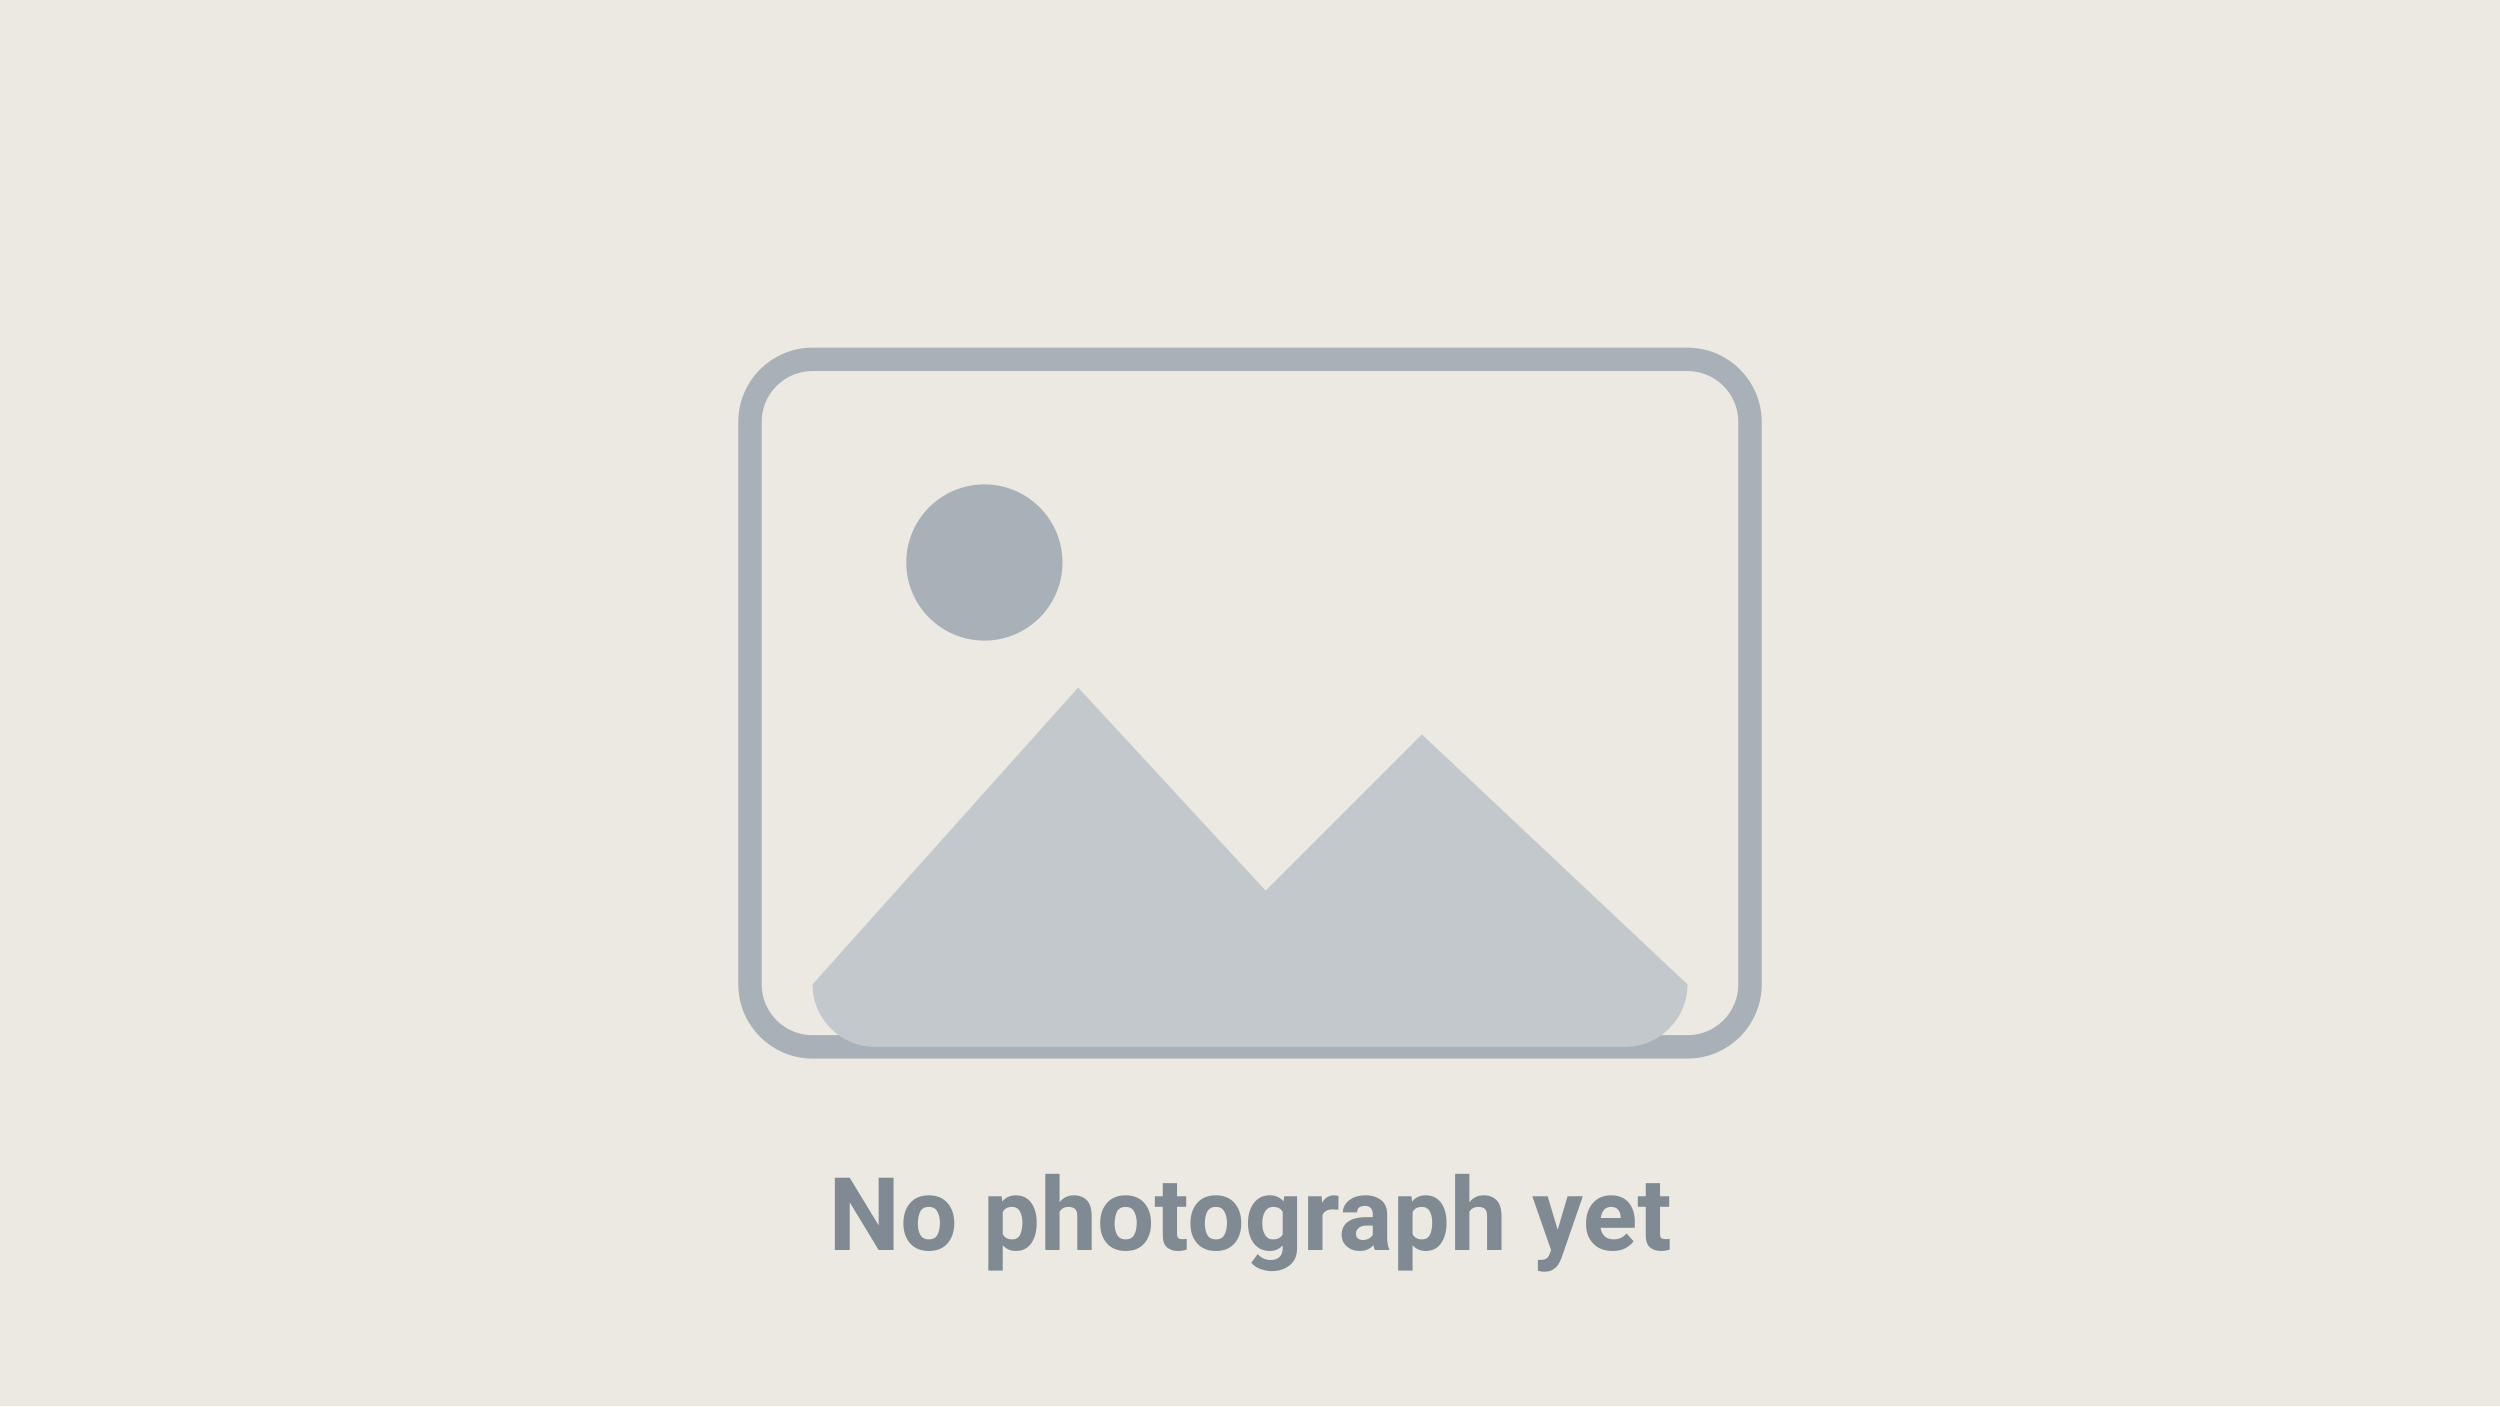
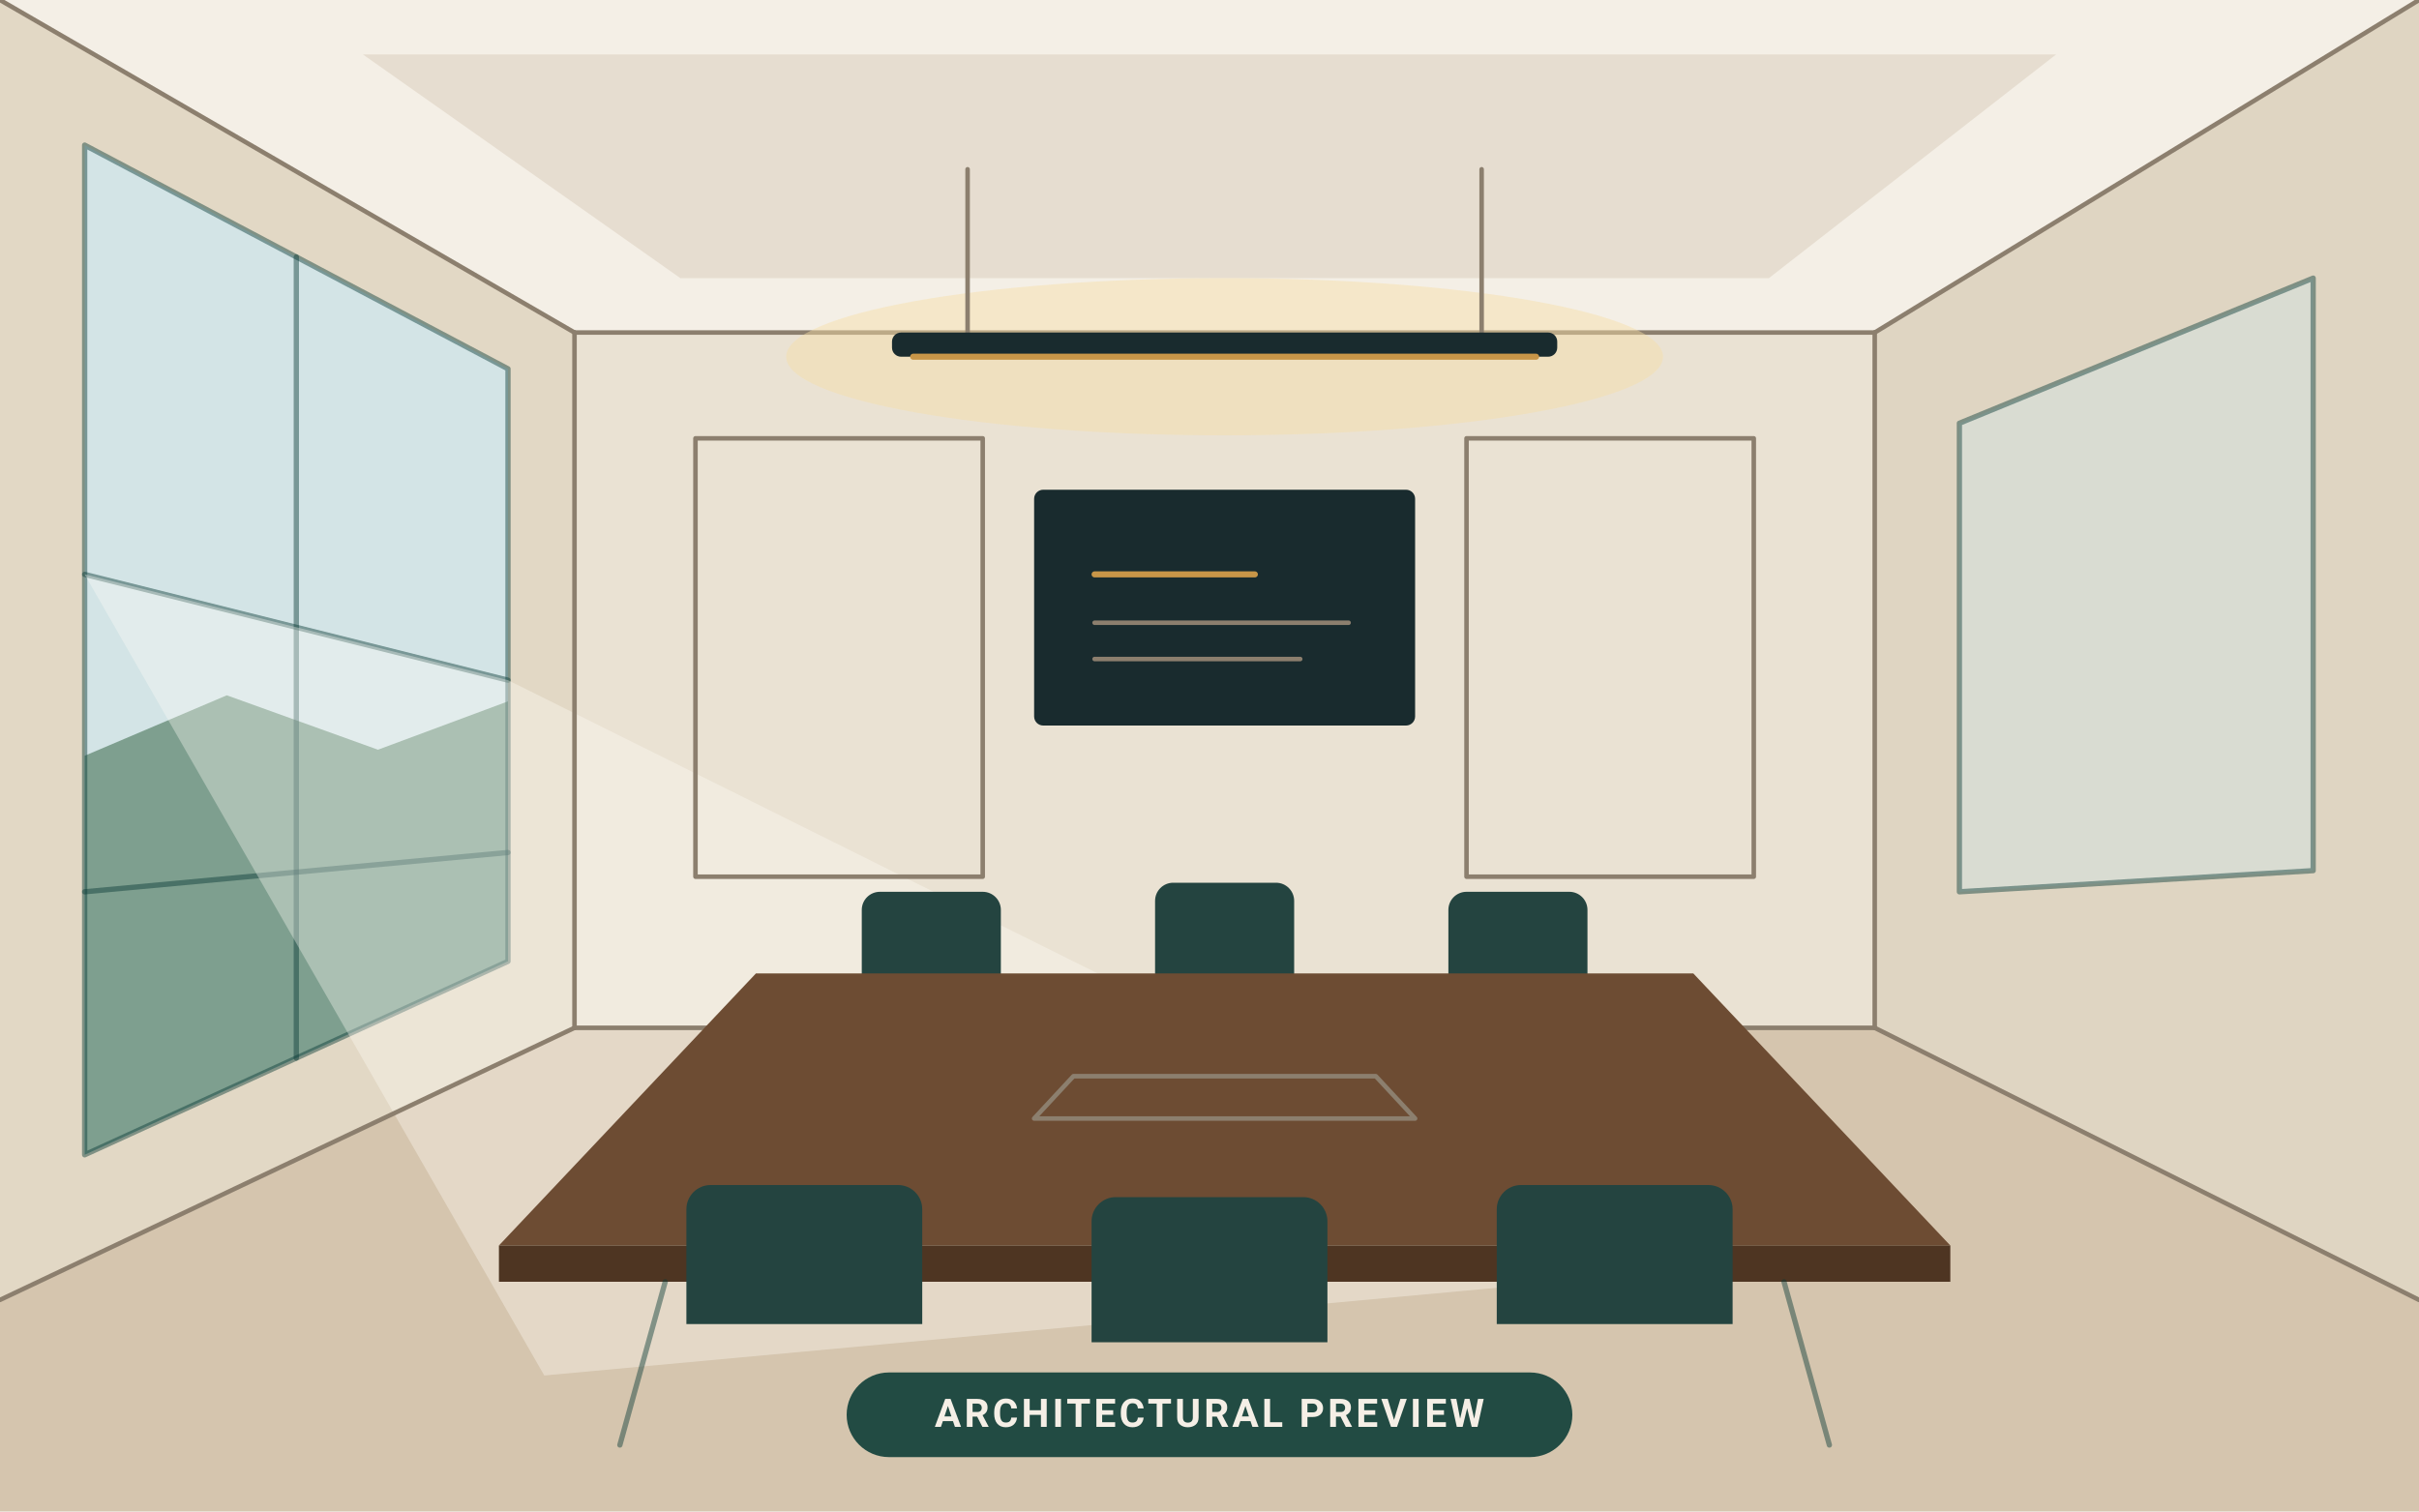
- <svg xmlns="http://www.w3.org/2000/svg" viewBox="0 0 320 180" width="320" height="180" role="img" aria-label="Photograph not available" preserveAspectRatio="xMidYMid slice">
+ <svg xmlns="http://www.w3.org/2000/svg" viewBox="0 0 800 500" width="800" height="500" role="img" aria-label="Architectural space illustration" preserveAspectRatio="xMidYMid slice">
  <style>
-     .bg { fill: #ece9e3; }
-     .frame { fill: none; stroke: #a9b1b8; stroke-width: 3; stroke-linejoin: round; }
-     .sun { fill: #a9b1b8; }
-     .hills { fill: #c3c8cd; }
-     .plate { fill: #7f8a93; font: 600 13px system-ui, -apple-system, "Segoe UI", Roboto, sans-serif; }
+     .wall-back { fill: #EAE2D3; }
+     .wall-left { fill: #E2D8C5; }
+     .wall-right { fill: #DFD5C2; }
+     .ceiling { fill: #F4EFE6; }
+     .coffer { fill: #E6DDD0; }
+     .floor { fill: #D5C5AE; }
+     .window-sky { fill: #D3E4E6; }
+     .window-foliage { fill: #7E9F8F; }
+     .sunbeam { fill: #FFFDF7; fill-opacity: 0.35; }
+     .table-top { fill: #6D4C33; }
+     .table-side { fill: #4E3522; }
+     .chair { fill: #244440; }
+     .screen { fill: #192B2E; }
+     .screen-accent { fill: #C89648; }
+     .glow { fill: #F7DFA8; fill-opacity: 0.45; }
+     .line-struct { fill: none; stroke: #8C7F6E; stroke-width: 1.5; stroke-linecap: round; stroke-linejoin: round; }
+     .line-detail { fill: none; stroke: #0B3B36; stroke-width: 1.75; stroke-opacity: 0.45; stroke-linecap: round; stroke-linejoin: round; }
+     .line-gold { fill: none; stroke: #C89648; stroke-width: 2; stroke-linecap: round; }
+     .badge-bg { fill: #0B3B36; fill-opacity: 0.88; }
+     .badge-text { fill: #F5EFE6; font: 600 13px system-ui, -apple-system, "Segoe UI", Roboto, sans-serif; letter-spacing: 0.08em; }
    @media (prefers-color-scheme: dark) {
-       .bg { fill: #1b262e; }
-       .frame { stroke: #6d7d88; }
-       .sun { fill: #6d7d88; }
-       .hills { fill: #3d4e59; }
-       .plate { fill: #9aa9b3; }
+       .wall-back { fill: #172826; }
+       .wall-left { fill: #12211F; }
+       .wall-right { fill: #142422; }
+       .ceiling { fill: #1C302D; }
+       .coffer { fill: #132220; }
+       .floor { fill: #231F1B; }
+       .window-sky { fill: #244247; }
+       .window-foliage { fill: #2F5E4E; }
+       .sunbeam { fill: #F5E6C4; fill-opacity: 0.08; }
+       .table-top { fill: #593D28; }
+       .table-side { fill: #3B2719; }
+       .chair { fill: #2E524D; }
+       .screen { fill: #0D181A; }
+       .line-struct { stroke: #465E59; }
+       .line-detail { stroke: #9AB8B2; stroke-opacity: 0.4; }
    }
  </style>
-   <rect class="bg" width="320" height="180" />
-   <rect class="frame" x="96" y="46" width="128" height="88" rx="8" />
-   <circle class="sun" cx="126" cy="72" r="10" />
-   <path class="hills" d="M104 126l34-38 24 26 20-20 34 32v0a8 8 0 0 1-8 8H112a8 8 0 0 1-8-8z" />
-   <text class="plate" x="160" y="160" text-anchor="middle">No photograph yet</text>
+   <polygon class="ceiling" points="0,0 800,0 620,110 190,110" />
+   <polygon class="coffer" points="120,18 680,18 585,92 225,92" />
+   <polygon class="wall-left" points="0,0 190,110 190,340 0,430" />
+   <rect class="wall-back" x="190" y="110" width="430" height="230" />
+   <polygon class="wall-right" points="620,110 800,0 800,430 620,340" />
+   <polygon class="floor" points="0,430 190,340 620,340 800,430 800,500 0,500" />
+   <polygon class="window-sky" points="28,48 168,122 168,318 28,382" />
+   <polygon class="window-foliage" points="28,250 75,230 125,248 168,232 168,318 28,382" />
+   <line class="line-detail" x1="98" y1="85" x2="98" y2="350" />
+   <line class="line-detail" x1="28" y1="190" x2="168" y2="225" />
+   <line class="line-detail" x1="28" y1="295" x2="168" y2="282" />
+   <polygon class="line-detail" points="28,48 168,122 168,318 28,382" />
+   <polygon class="sunbeam" points="28,190 168,225 560,420 180,455" />
+   <line class="line-struct" x1="0" y1="0" x2="190" y2="110" />
+   <line class="line-struct" x1="800" y1="0" x2="620" y2="110" />
+   <line class="line-struct" x1="190" y1="110" x2="620" y2="110" />
+   <line class="line-struct" x1="190" y1="110" x2="190" y2="340" />
+   <line class="line-struct" x1="620" y1="110" x2="620" y2="340" />
+   <line class="line-struct" x1="190" y1="340" x2="620" y2="340" />
+   <line class="line-struct" x1="0" y1="430" x2="190" y2="340" />
+   <line class="line-struct" x1="800" y1="430" x2="620" y2="340" />
+   <rect class="line-struct" x="230" y="145" width="95" height="145" />
+   <rect class="line-struct" x="485" y="145" width="95" height="145" />
+   <rect class="screen" x="342" y="162" width="126" height="78" rx="3" />
+   <line class="line-gold" x1="362" y1="190" x2="415" y2="190" />
+   <line class="line-struct" x1="362" y1="206" x2="446" y2="206" />
+   <line class="line-struct" x1="362" y1="218" x2="430" y2="218" />
+   <polygon class="window-sky" points="648,140 765,92 765,288 648,295" fill-opacity="0.45" />
+   <polygon class="line-detail" points="648,140 765,92 765,288 648,295" />
+   <ellipse class="glow" cx="405" cy="118" rx="145" ry="26" />
+   <line class="line-struct" x1="320" y1="56" x2="320" y2="112" />
+   <line class="line-struct" x1="490" y1="56" x2="490" y2="112" />
+   <rect class="screen" x="295" y="110" width="220" height="8" rx="3" />
+   <line class="line-gold" x1="302" y1="118" x2="508" y2="118" />
+   <rect class="chair" x="285" y="295" width="46" height="36" rx="6" />
+   <rect class="chair" x="382" y="292" width="46" height="36" rx="6" />
+   <rect class="chair" x="479" y="295" width="46" height="36" rx="6" />
+   <polygon class="table-top" points="250,322 560,322 645,412 165,412" />
+   <polygon class="table-side" points="165,412 645,412 645,424 165,424" />
+   <line class="line-detail" x1="220" y1="424" x2="205" y2="478" />
+   <line class="line-detail" x1="590" y1="424" x2="605" y2="478" />
+   <polygon class="line-struct" points="355,356 455,356 468,370 342,370" />
+   <path class="chair" d="M235,392 h62 a8,8 0 0 1 8,8 v38 h-78 v-38 a8,8 0 0 1 8,-8 z" />
+   <path class="chair" d="M369,396 h62 a8,8 0 0 1 8,8 v40 h-78 v-40 a8,8 0 0 1 8,-8 z" />
+   <path class="chair" d="M503,392 h62 a8,8 0 0 1 8,8 v38 h-78 v-38 a8,8 0 0 1 8,-8 z" />
+   <rect class="badge-bg" x="280" y="454" width="240" height="28" rx="14" />
+   <text class="badge-text" x="400" y="472" text-anchor="middle">ARCHITECTURAL PREVIEW</text>
</svg>
